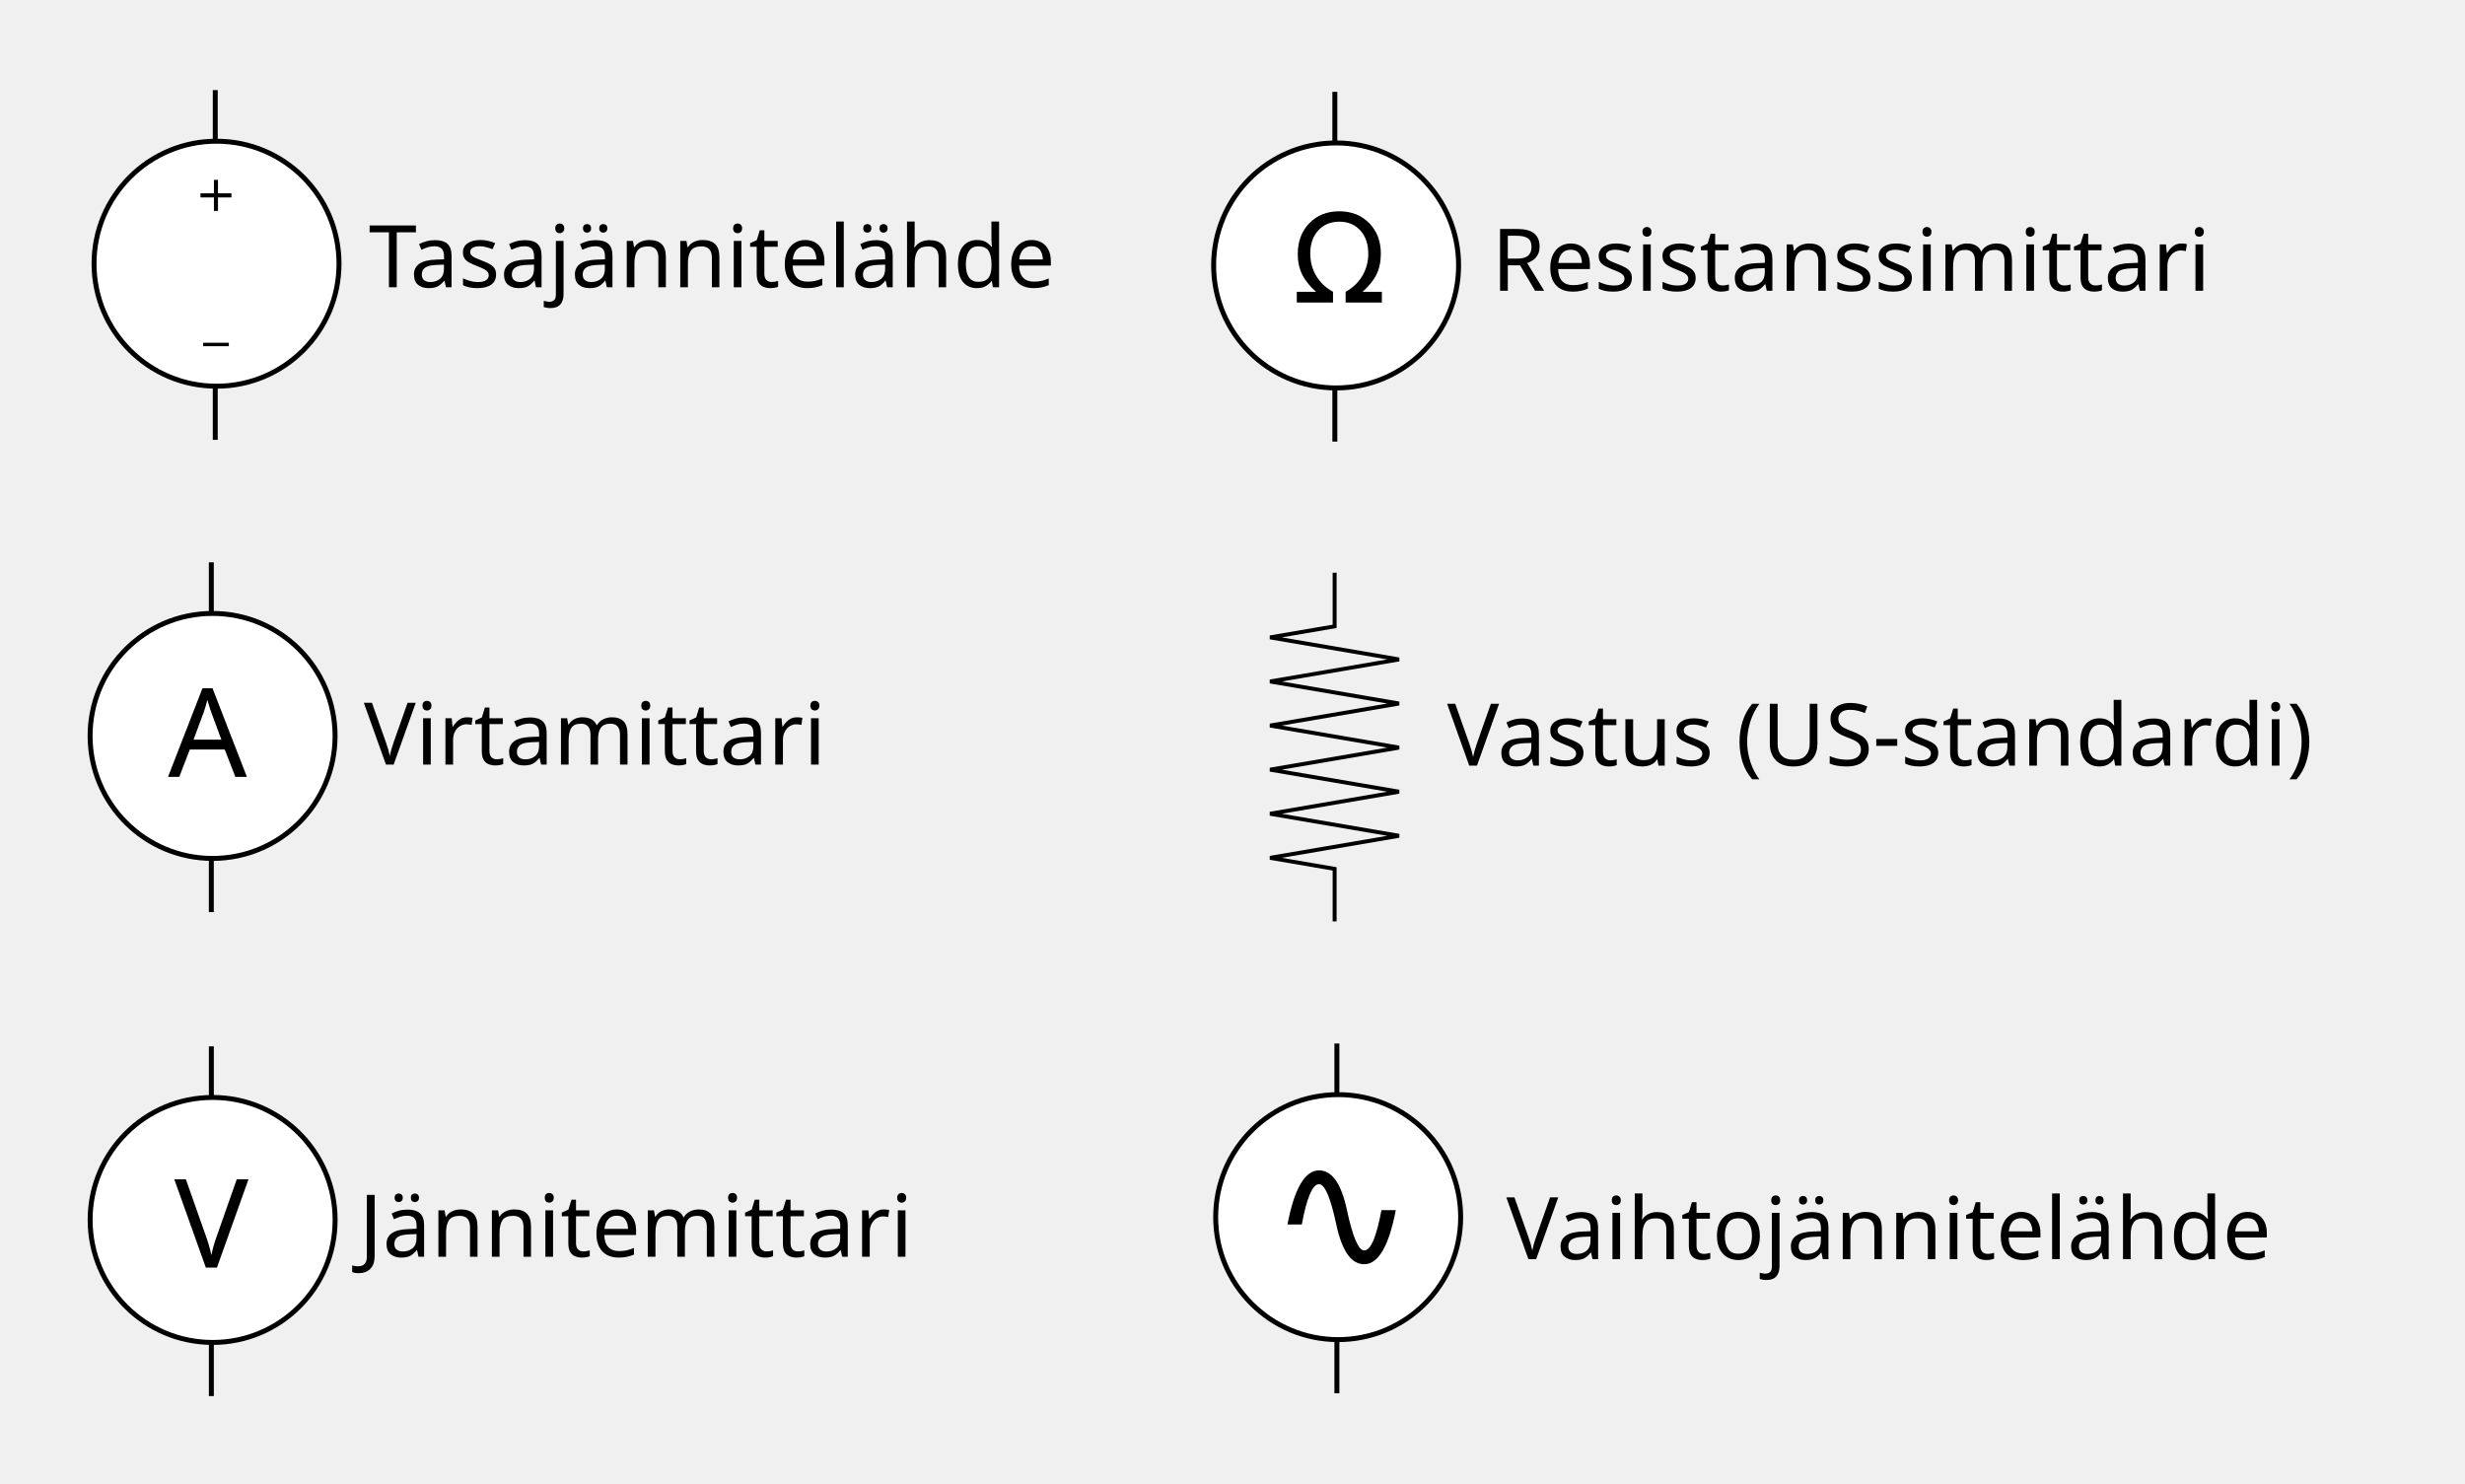
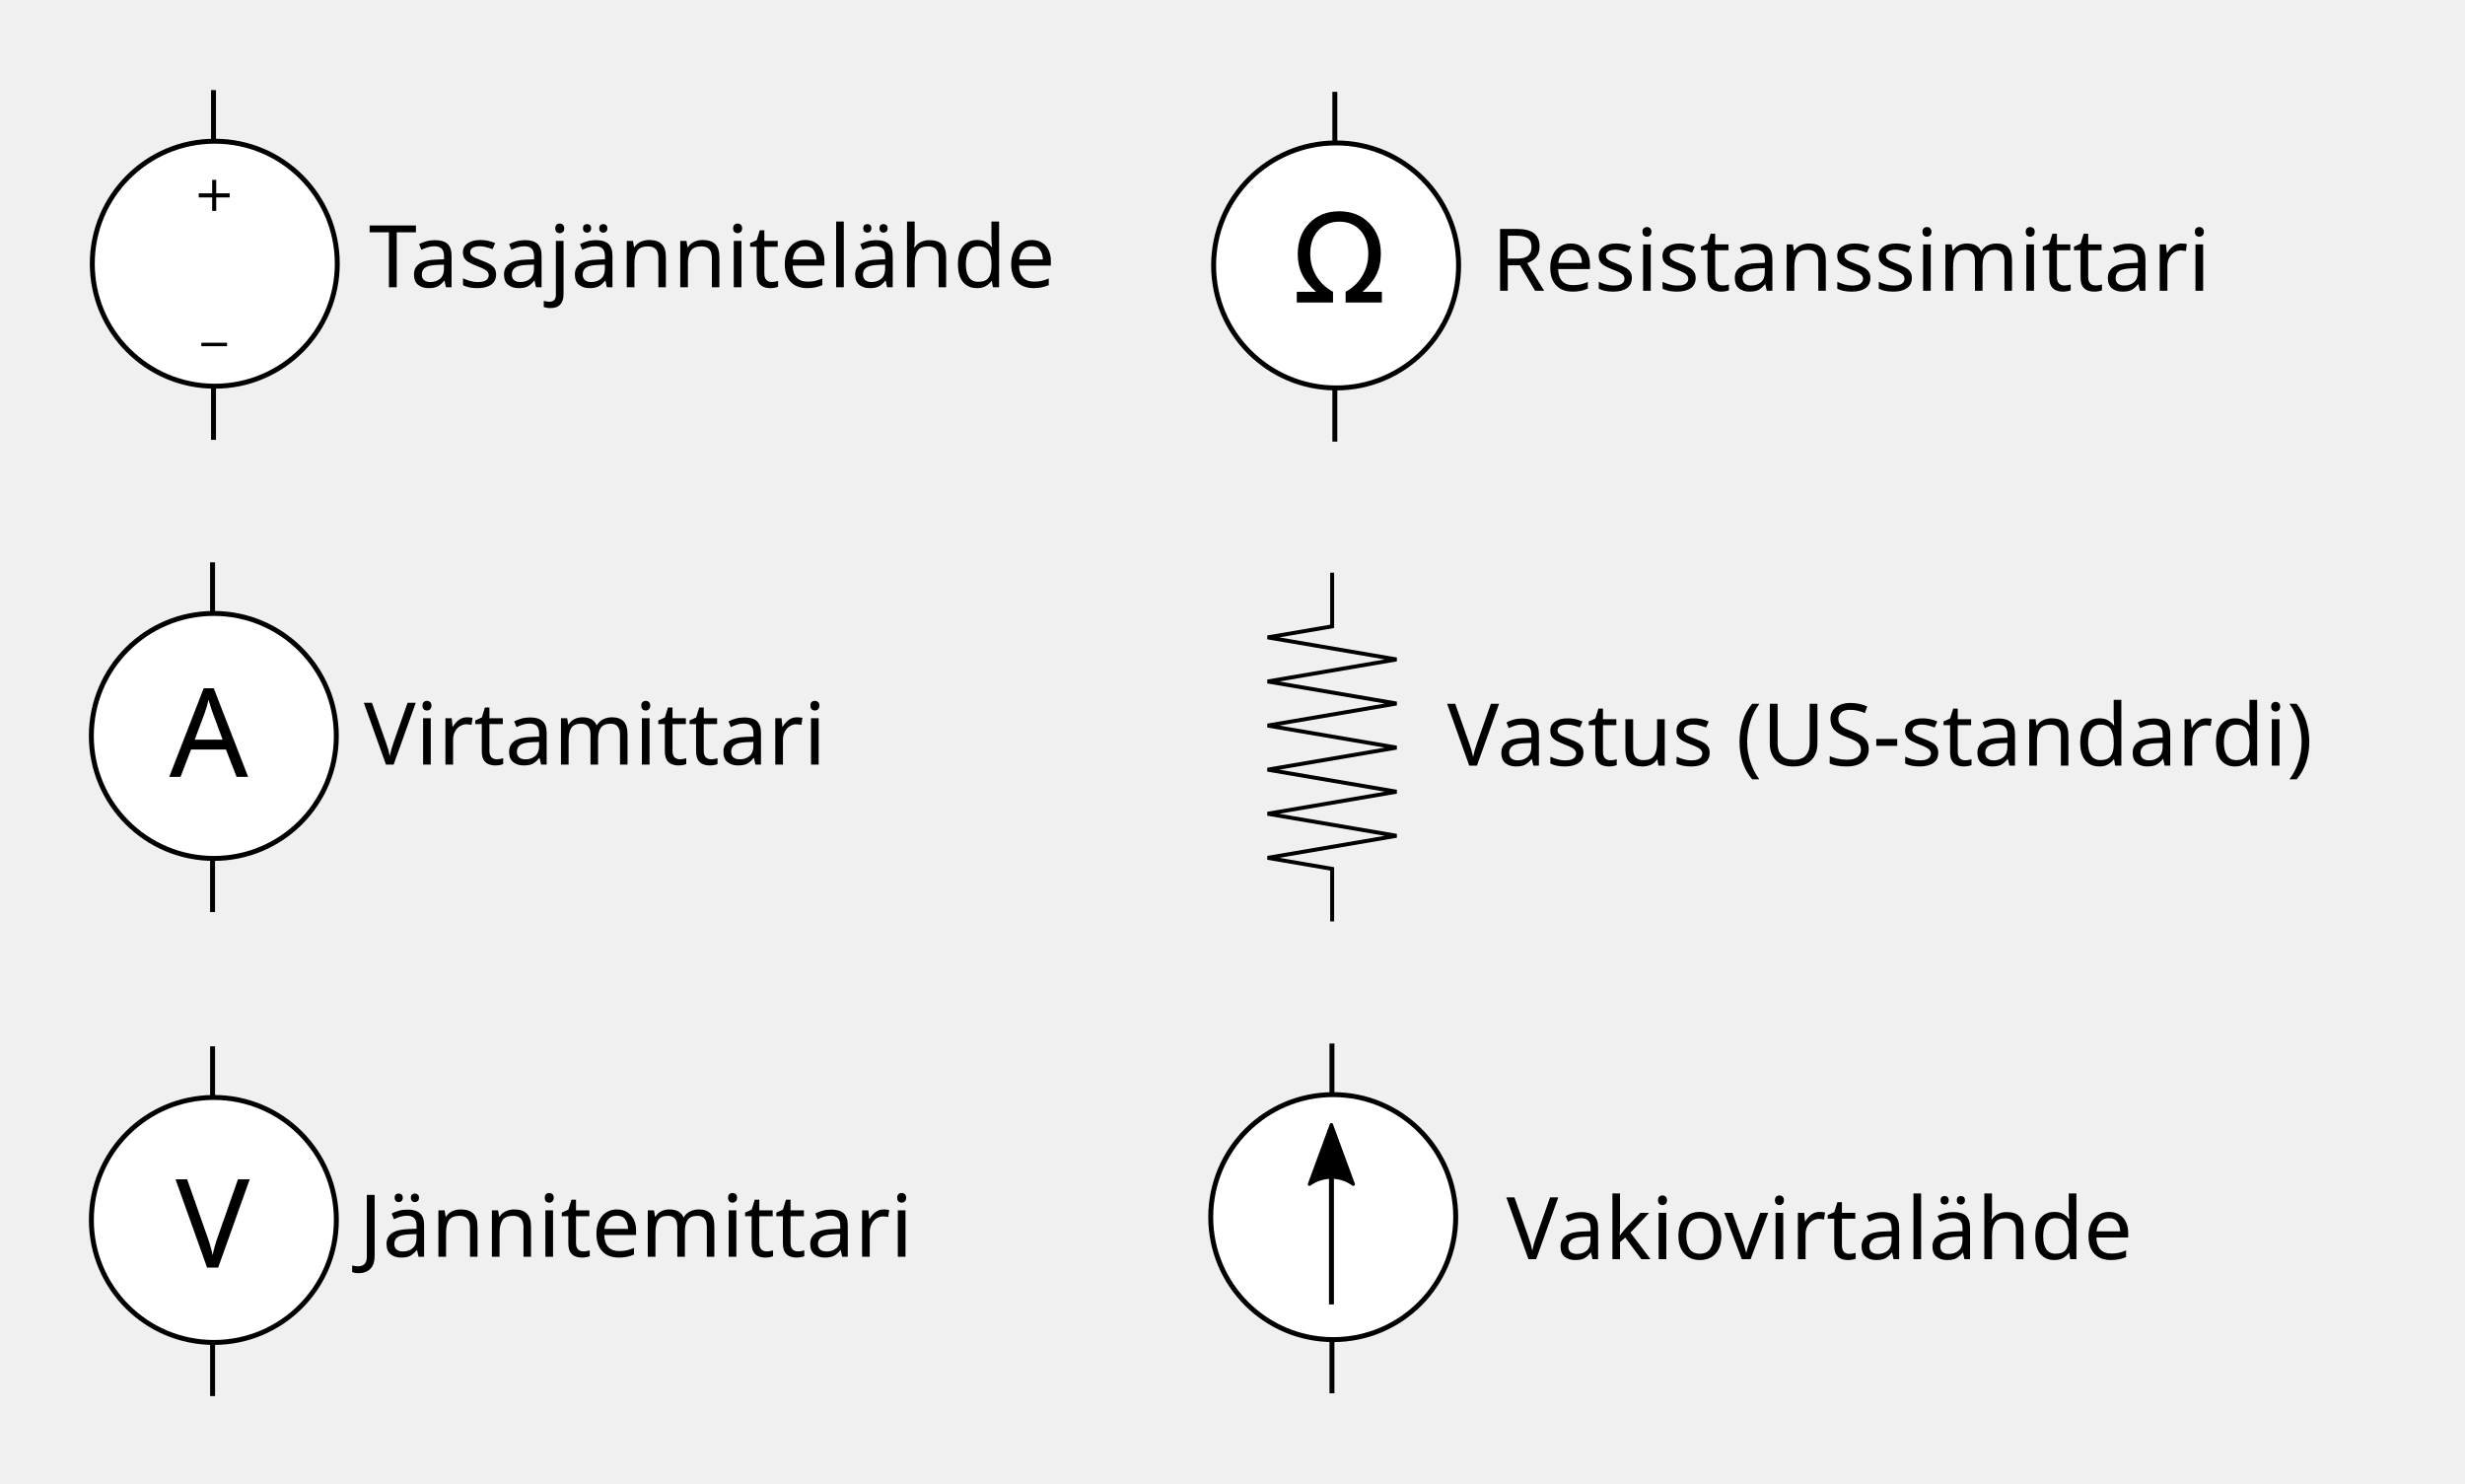
<svg xmlns="http://www.w3.org/2000/svg" width="140.658mm" height="84.66mm" viewBox="0 0 498.393 299.975" id="svg2" version="1.1">
-   <defs id="defs4" />
+   <defs id="defs4">
+     <marker orient="auto" refY="0.0" refX="0.0" id="Arrow2Lend" style="overflow:visible;">
+       <path id="path4289" style="fill-rule:evenodd;stroke-width:0.625;stroke-linejoin:round;stroke:#000000;stroke-opacity:1;fill:#000000;fill-opacity:1" d="M 8.719,4.034 L -2.207,0.016 L 8.719,-4.002 C 6.973,-1.63 6.983,1.616 8.719,4.034 z " transform="scale(1.1) rotate(180) translate(1,0)" />
+     </marker>
+   </defs>
  <g id="layer1" transform="translate(-33.43836,0.7196799)">
-     <g id="g4144" transform="translate(-61.42857,3.571429)">
-       <path id="path4140" d="m 138.391,84.636 0,-70.711 0,0" style="fill:none;fill-rule:evenodd;stroke:#000000;stroke-width:1px;stroke-linecap:butt;stroke-linejoin:miter;stroke-opacity:1" />
-       <circle r="24.766" cy="49.024" cx="138.647" id="path3336" style="fill:#ffffff;stroke:#000000;stroke-width:1;stroke-miterlimit:4;stroke-dasharray:none;stroke-opacity:1" />
-     </g>
-     <g id="g4144-2" transform="translate(-62.22587,99.04575)">
-       <path id="path4140-1" d="m 138.391,84.636 0,-70.711 0,0" style="fill:none;fill-rule:evenodd;stroke:#000000;stroke-width:1px;stroke-linecap:butt;stroke-linejoin:miter;stroke-opacity:1" />
-       <circle r="24.766" cy="49.024" cx="138.647" id="path3336-8" style="fill:#ffffff;stroke:#000000;stroke-width:1;stroke-miterlimit:4;stroke-dasharray:none;stroke-opacity:1" />
-     </g>
-     <g id="g4144-2-2" transform="translate(-62.21869,196.9029)">
-       <path id="path4140-1-8" d="m 138.391,84.636 0,-70.711 0,0" style="fill:none;fill-rule:evenodd;stroke:#000000;stroke-width:1px;stroke-linecap:butt;stroke-linejoin:miter;stroke-opacity:1" />
-       <circle r="24.766" cy="49.024" cx="138.647" id="path3336-8-8" style="fill:#ffffff;stroke:#000000;stroke-width:1;stroke-miterlimit:4;stroke-dasharray:none;stroke-opacity:1" />
-     </g>
    <flowRoot xml:space="preserve" id="flowRoot4190" style="font-style:normal;font-weight:normal;font-size:11.25px;line-height:125%;font-family:Sans;letter-spacing:0px;word-spacing:0px;fill:#000000;fill-opacity:1;stroke:none;stroke-width:1px;stroke-linecap:butt;stroke-linejoin:miter;stroke-opacity:1">
      <flowRegion id="flowRegion4192">
        <rect id="rect4194" width="20" height="45" x="68.571" y="33.791" style="font-size:11.25px" />
      </flowRegion>
      <flowPara id="flowPara4196" />
    </flowRoot>
-     <g transform="translate(-1.589796,0.3179593)" style="font-style:normal;font-weight:normal;font-size:10px;line-height:125%;font-family:Sans;letter-spacing:0px;word-spacing:0px;fill:#000000;fill-opacity:1;stroke:none;stroke-width:1px;stroke-linecap:butt;stroke-linejoin:miter;stroke-opacity:1" id="flowRoot4198">
-       <path d="m 79.101,35.327 0,2.72 2.72,0 0,0.83 -2.72,0 0,2.72 -0.82,0 0,-2.72 -2.72,0 0,-0.83 2.72,0 0,-2.72 0.82,0 z" style="text-align:center;text-anchor:middle" id="path4192" />
-       <path d="m 81.288,68.257 0,0.698 -5.195,0 0,-0.698 5.195,0 z" style="text-align:center;text-anchor:middle" id="path4194" />
+     <g id="g4188" transform="translate(-0.3535534,0)">
+       <g transform="translate(-61.42857,3.571429)" id="g4144">
+         <path style="fill:none;fill-rule:evenodd;stroke:#000000;stroke-width:1px;stroke-linecap:butt;stroke-linejoin:miter;stroke-opacity:1" d="m 138.391,84.636 0,-70.711 0,0" id="path4140" />
+         <circle style="fill:#ffffff;stroke:#000000;stroke-width:1;stroke-miterlimit:4;stroke-dasharray:none;stroke-opacity:1" id="path3336" cx="138.647" cy="49.024" r="24.766" />
+       </g>
+       <g id="flowRoot4198" style="font-style:normal;font-weight:normal;font-size:10px;line-height:125%;font-family:Sans;letter-spacing:0px;word-spacing:0px;fill:#000000;fill-opacity:1;stroke:none;stroke-width:1px;stroke-linecap:butt;stroke-linejoin:miter;stroke-opacity:1" transform="translate(-1.589796,0.3179593)">
+         <path id="path4192" style="text-align:center;text-anchor:middle" d="m 79.101,35.327 0,2.72 2.72,0 0,0.83 -2.72,0 0,2.72 -0.82,0 0,-2.72 -2.72,0 0,-0.83 2.72,0 0,-2.72 0.82,0 z" />
+         <path id="path4194" style="text-align:center;text-anchor:middle" d="m 81.288,68.257 0,0.698 -5.195,0 0,-0.698 5.195,0 z" />
+       </g>
    </g>
    <text xml:space="preserve" style="font-style:normal;font-weight:normal;font-size:25px;line-height:125%;font-family:Sans;letter-spacing:0px;word-spacing:0px;fill:#000000;fill-opacity:1;stroke:none;stroke-width:1px;stroke-linecap:butt;stroke-linejoin:miter;stroke-opacity:1" x="66.136" y="157.625" id="text4210">
      <tspan id="tspan4212" x="66.136" y="157.625" />
    </text>
-     <text xml:space="preserve" style="font-style:normal;font-weight:normal;font-size:25px;line-height:125%;font-family:Sans;letter-spacing:0px;word-spacing:0px;fill:#000000;fill-opacity:1;stroke:none;stroke-width:1px;stroke-linecap:butt;stroke-linejoin:miter;stroke-opacity:1" x="67.407" y="156.353" id="text4214">
-       <tspan id="tspan4216" x="67.407" y="156.353">A</tspan>
-     </text>
-     <text xml:space="preserve" style="font-style:normal;font-weight:normal;font-size:25px;line-height:125%;font-family:Sans;letter-spacing:0px;word-spacing:0px;fill:#000000;fill-opacity:1;stroke:none;stroke-width:1px;stroke-linecap:butt;stroke-linejoin:miter;stroke-opacity:1" x="68.679" y="255.556" id="text4218">
-       <tspan id="tspan4220" x="68.679" y="255.556">V</tspan>
-     </text>
-     <g id="g4144-2-2-3" transform="translate(164.9376,3.923241)">
-       <path id="path4140-1-8-7" d="m 138.391,84.636 0,-70.711 0,0" style="fill:none;fill-rule:evenodd;stroke:#000000;stroke-width:1px;stroke-linecap:butt;stroke-linejoin:miter;stroke-opacity:1" />
-       <circle r="24.766" cy="49.024" cx="138.647" id="path3336-8-8-9" style="fill:#ffffff;stroke:#000000;stroke-width:1;stroke-miterlimit:4;stroke-dasharray:none;stroke-opacity:1" />
+     <g id="g4196" transform="translate(0.25,0)">
+       <g transform="translate(-62.22587,99.04575)" id="g4144-2">
+         <path style="fill:none;fill-rule:evenodd;stroke:#000000;stroke-width:1px;stroke-linecap:butt;stroke-linejoin:miter;stroke-opacity:1" d="m 138.391,84.636 0,-70.711 0,0" id="path4140-1" />
+         <circle style="fill:#ffffff;stroke:#000000;stroke-width:1;stroke-miterlimit:4;stroke-dasharray:none;stroke-opacity:1" id="path3336-8" cx="138.647" cy="49.024" r="24.766" />
+       </g>
+       <text id="text4214" y="156.353" x="67.407" style="font-style:normal;font-weight:normal;font-size:25px;line-height:125%;font-family:Sans;letter-spacing:0px;word-spacing:0px;fill:#000000;fill-opacity:1;stroke:none;stroke-width:1px;stroke-linecap:butt;stroke-linejoin:miter;stroke-opacity:1" xml:space="preserve">
+         <tspan y="156.353" x="67.407" id="tspan4216">A</tspan>
+       </text>
+     </g>
+     <g id="g4203" transform="translate(0.25,0)">
+       <g transform="translate(-62.21869,196.9029)" id="g4144-2-2">
+         <path style="fill:none;fill-rule:evenodd;stroke:#000000;stroke-width:1px;stroke-linecap:butt;stroke-linejoin:miter;stroke-opacity:1" d="m 138.391,84.636 0,-70.711 0,0" id="path4140-1-8" />
+         <circle style="fill:#ffffff;stroke:#000000;stroke-width:1;stroke-miterlimit:4;stroke-dasharray:none;stroke-opacity:1" id="path3336-8-8" cx="138.647" cy="49.024" r="24.766" />
+       </g>
+       <text id="text4218" y="255.556" x="68.679" style="font-style:normal;font-weight:normal;font-size:25px;line-height:125%;font-family:Sans;letter-spacing:0px;word-spacing:0px;fill:#000000;fill-opacity:1;stroke:none;stroke-width:1px;stroke-linecap:butt;stroke-linejoin:miter;stroke-opacity:1" xml:space="preserve">
+         <tspan y="255.556" x="68.679" id="tspan4220">V</tspan>
+       </text>
    </g>
    <text xml:space="preserve" style="font-style:normal;font-weight:normal;font-size:25px;line-height:125%;font-family:Sans;letter-spacing:0px;word-spacing:0px;fill:#000000;fill-opacity:1;stroke:none;stroke-width:1px;stroke-linecap:butt;stroke-linejoin:miter;stroke-opacity:1" x="237.834" y="62.237" id="text4243">
      <tspan id="tspan4245" x="237.834" y="62.237" />
    </text>
-     <g style="font-style:normal;font-weight:normal;font-size:25px;line-height:125%;font-family:Sans;letter-spacing:0px;word-spacing:0px;fill:#000000;fill-opacity:1;stroke:none;stroke-width:1px;stroke-linecap:butt;stroke-linejoin:miter;stroke-opacity:1" id="text4247">
-       <path d="m 312.834,58.27 0,2.173 -7.324,0 0,-2.173 q 2.161,-1.184 3.369,-3.21 1.208,-2.026 1.208,-4.492 0,-2.93 -1.611,-4.7 -1.611,-1.77 -4.248,-1.77 -2.637,0 -4.26,1.782 -1.611,1.77 -1.611,4.688 0,2.466 1.208,4.492 1.221,2.026 3.394,3.21 l 0,2.173 -7.324,0 0,-2.173 3.894,0 q -1.929,-1.697 -2.82,-3.516 -0.879,-1.819 -0.879,-4.065 0,-3.882 2.344,-6.287 2.332,-2.405 6.055,-2.405 3.699,0 6.055,2.405 2.344,2.393 2.344,6.165 0,2.368 -0.867,4.175 -0.867,1.807 -2.832,3.528 l 3.906,0 z" id="path4338" />
+     <g id="g4210">
+       <g transform="translate(164.9376,3.923241)" id="g4144-2-2-3">
+         <path style="fill:none;fill-rule:evenodd;stroke:#000000;stroke-width:1px;stroke-linecap:butt;stroke-linejoin:miter;stroke-opacity:1" d="m 138.391,84.636 0,-70.711 0,0" id="path4140-1-8-7" />
+         <circle style="fill:#ffffff;stroke:#000000;stroke-width:1;stroke-miterlimit:4;stroke-dasharray:none;stroke-opacity:1" id="path3336-8-8-9" cx="138.647" cy="49.024" r="24.766" />
+       </g>
+       <g id="text4247" style="font-style:normal;font-weight:normal;font-size:25px;line-height:125%;font-family:Sans;letter-spacing:0px;word-spacing:0px;fill:#000000;fill-opacity:1;stroke:none;stroke-width:1px;stroke-linecap:butt;stroke-linejoin:miter;stroke-opacity:1">
+         <path id="path4338" d="m 312.834,58.27 0,2.173 -7.324,0 0,-2.173 q 2.161,-1.184 3.369,-3.21 1.208,-2.026 1.208,-4.492 0,-2.93 -1.611,-4.7 -1.611,-1.77 -4.248,-1.77 -2.637,0 -4.26,1.782 -1.611,1.77 -1.611,4.688 0,2.466 1.208,4.492 1.221,2.026 3.394,3.21 l 0,2.173 -7.324,0 0,-2.173 3.894,0 q -1.929,-1.697 -2.82,-3.516 -0.879,-1.819 -0.879,-4.065 0,-3.882 2.344,-6.287 2.332,-2.405 6.055,-2.405 3.699,0 6.055,2.405 2.344,2.393 2.344,6.165 0,2.368 -0.867,4.175 -0.867,1.807 -2.832,3.528 l 3.906,0 z" />
+       </g>
    </g>
-     <path style="fill:none;fill-rule:evenodd;stroke:#000000;stroke-width:0.799px;stroke-linecap:butt;stroke-linejoin:miter;stroke-opacity:1" d="m 303.283,115.069 0,10.846 -13.052,2.231 26.073,4.457 -26.073,4.457 26.073,4.457 -26.073,4.457 26.073,4.457 -26.073,4.457 26.073,4.457 -26.073,4.457 26.073,4.457 -26.073,4.457 13.052,2.231 0,10.619" id="path4261" />
+     <path style="fill:none;fill-rule:evenodd;stroke:#000000;stroke-width:0.799px;stroke-linecap:butt;stroke-linejoin:miter;stroke-opacity:1" d="m 302.783,115.069 0,10.846 -13.052,2.231 26.073,4.457 -26.073,4.457 26.073,4.457 -26.073,4.457 26.073,4.457 -26.073,4.457 26.073,4.457 -26.073,4.457 26.073,4.457 -26.073,4.457 13.052,2.231 0,10.619" id="path4261" />
    <text xml:space="preserve" style="font-style:normal;font-weight:normal;font-size:17.5px;line-height:125%;font-family:Sans;letter-spacing:0px;word-spacing:0px;fill:#000000;fill-opacity:1;stroke:none;stroke-width:1px;stroke-linecap:butt;stroke-linejoin:miter;stroke-opacity:1" x="108" y="57.362" id="text4269">
      <tspan id="tspan4271" x="108" y="57.362">Tasajännitelähde</tspan>
    </text>
    <text xml:space="preserve" style="font-style:normal;font-weight:normal;font-size:17.5px;line-height:125%;font-family:Sans;letter-spacing:0px;word-spacing:0px;fill:#000000;fill-opacity:1;stroke:none;stroke-width:1px;stroke-linecap:butt;stroke-linejoin:miter;stroke-opacity:1" x="107" y="153.862" id="text4273">
      <tspan id="tspan4275" x="107" y="153.862">Virtamittari</tspan>
    </text>
    <text xml:space="preserve" style="font-style:normal;font-weight:normal;font-size:17.5px;line-height:125%;font-family:Sans;letter-spacing:0px;word-spacing:0px;fill:#000000;fill-opacity:1;stroke:none;stroke-width:1px;stroke-linecap:butt;stroke-linejoin:miter;stroke-opacity:1" x="106" y="253.362" id="text4277">
      <tspan id="tspan4279" x="106" y="253.362">Jännitemittari</tspan>
    </text>
    <text xml:space="preserve" style="font-style:normal;font-weight:normal;font-size:17.5px;line-height:125%;font-family:Sans;letter-spacing:0px;word-spacing:0px;fill:#000000;fill-opacity:1;stroke:none;stroke-width:1px;stroke-linecap:butt;stroke-linejoin:miter;stroke-opacity:1" x="335.033" y="58.069" id="text4281">
      <tspan id="tspan4283" x="335.033" y="58.069">Resistanssimittari</tspan>
    </text>
    <text xml:space="preserve" style="font-style:normal;font-weight:normal;font-size:17.5px;line-height:125%;font-family:Sans;letter-spacing:0px;word-spacing:0px;fill:#000000;fill-opacity:1;stroke:none;stroke-width:1px;stroke-linecap:butt;stroke-linejoin:miter;stroke-opacity:1" x="326.033" y="154.069" id="text4285">
      <tspan id="tspan4287" x="326.033" y="154.069">Vastus (US-standardi)</tspan>
    </text>
-     <g id="g4144-4" transform="translate(165.3527,196.3315)">
-       <path id="path4140-2" d="m 138.391,84.636 0,-70.711 0,0" style="fill:none;fill-rule:evenodd;stroke:#000000;stroke-width:1px;stroke-linecap:butt;stroke-linejoin:miter;stroke-opacity:1" />
-       <circle r="24.766" cy="49.024" cx="138.647" id="path3336-2" style="fill:#ffffff;stroke:#000000;stroke-width:1;stroke-miterlimit:4;stroke-dasharray:none;stroke-opacity:1" />
-     </g>
-     <g style="font-style:normal;font-weight:normal;font-size:27.5px;line-height:125%;font-family:Sans;letter-spacing:0px;word-spacing:0px;fill:#000000;fill-opacity:1;stroke:none;stroke-width:1px;stroke-linecap:butt;stroke-linejoin:miter;stroke-opacity:1" id="text4310">
-       <path d="m 315.653,243.938 q -2.102,10.938 -6.392,10.938 -3.931,0 -5.64,-8.032 -1.743,-8.135 -3.486,-8.152 -1.982,0 -3.486,8.152 l -2.905,0 q 2.102,-10.938 6.392,-10.938 3.931,0 5.64,8.032 1.743,8.135 3.486,8.152 1.982,0 3.486,-8.152 l 2.905,0 z" style="font-size:35px" id="path4335" />
+     <g id="g4217">
+       <g transform="translate(164.3527,196.3315)" id="g4144-4">
+         <path style="fill:none;fill-rule:evenodd;stroke:#000000;stroke-width:1px;stroke-linecap:butt;stroke-linejoin:miter;stroke-opacity:1" d="m 138.391,84.636 0,-70.711 0,0" id="path4140-2" />
+         <circle style="fill:#ffffff;stroke:#000000;stroke-width:1;stroke-miterlimit:4;stroke-dasharray:none;stroke-opacity:1" id="path3336-2" cx="138.647" cy="49.024" r="24.766" />
+       </g>
+       <path style="fill:none;fill-rule:evenodd;stroke:#000000;stroke-width:1;stroke-linecap:butt;stroke-linejoin:miter;stroke-opacity:1;stroke-miterlimit:4;stroke-dasharray:none;marker-end:url(#Arrow2Lend)" d="m 302.642,263.005 0,-35" id="path4262" />
    </g>
    <text xml:space="preserve" style="font-style:normal;font-weight:normal;font-size:17.5px;line-height:125%;font-family:Sans;letter-spacing:0px;word-spacing:0px;fill:#000000;fill-opacity:1;stroke:none;stroke-width:1px;stroke-linecap:butt;stroke-linejoin:miter;stroke-opacity:1" x="338" y="253.862" id="text4318">
-       <tspan id="tspan4320" x="338" y="253.862">Vaihtojännitelähde</tspan>
+       <tspan id="tspan4320" x="338" y="253.862">Vakiovirtalähde</tspan>
    </text>
  </g>
</svg>
